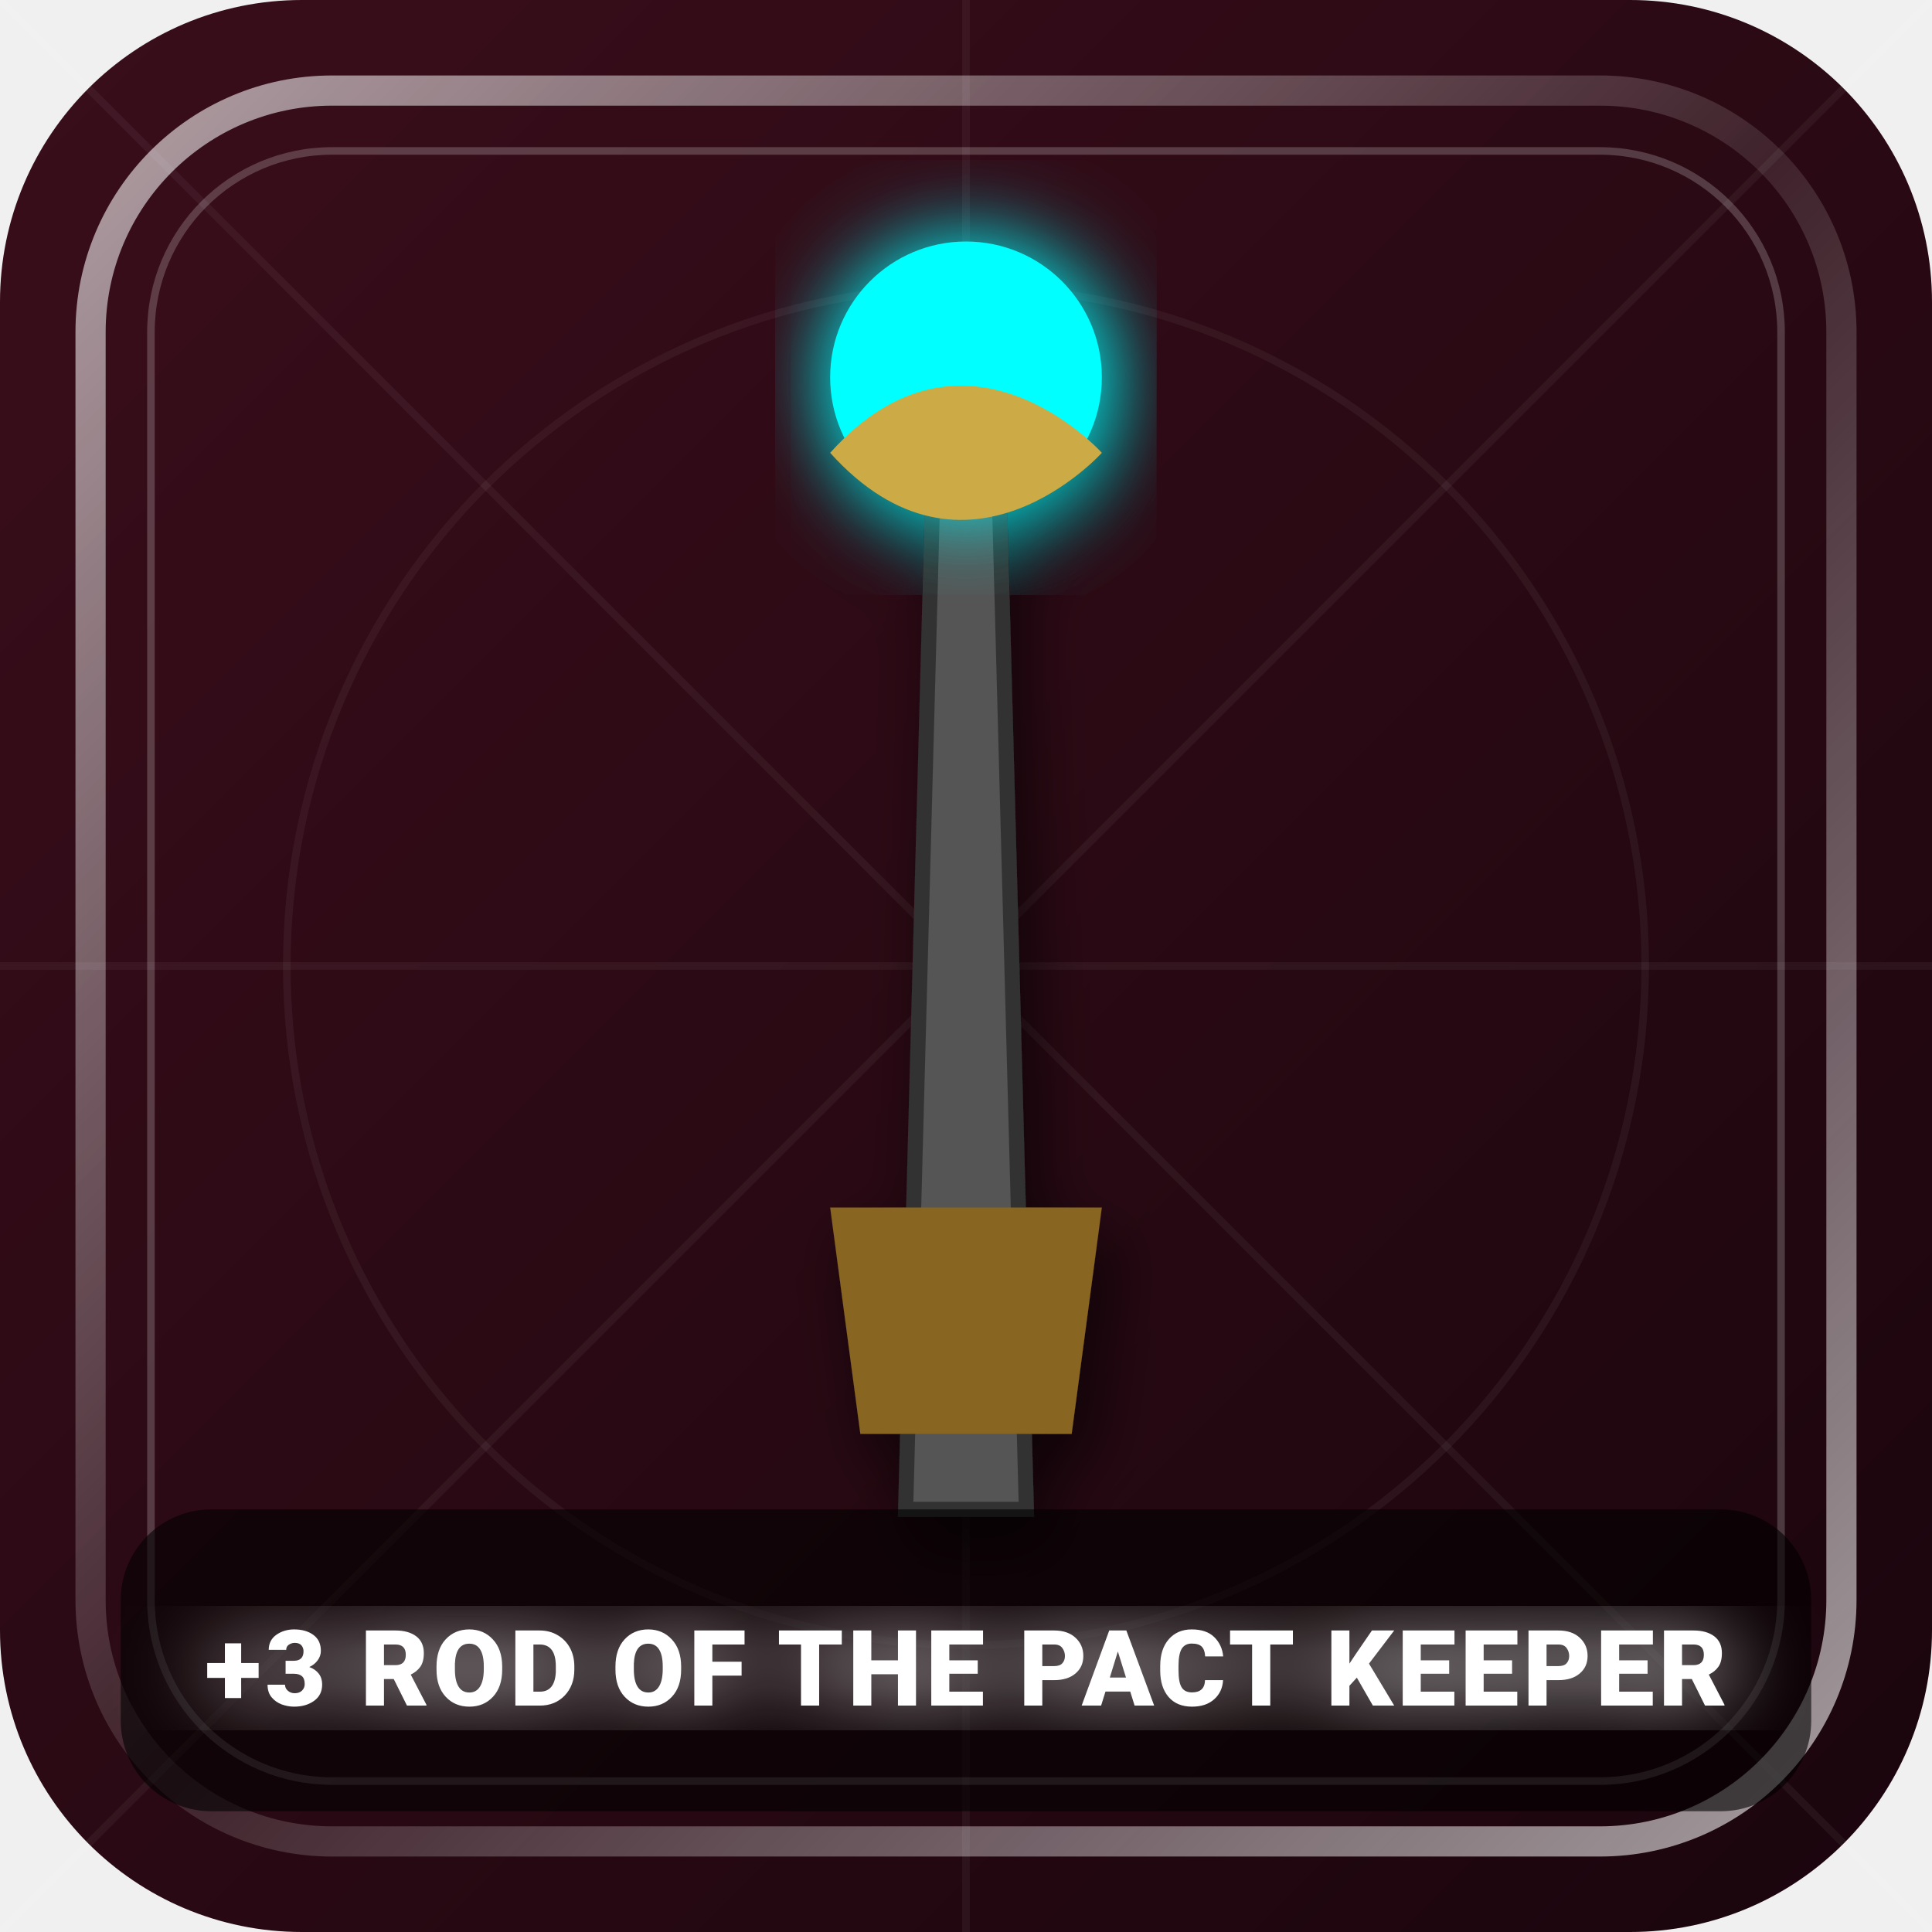
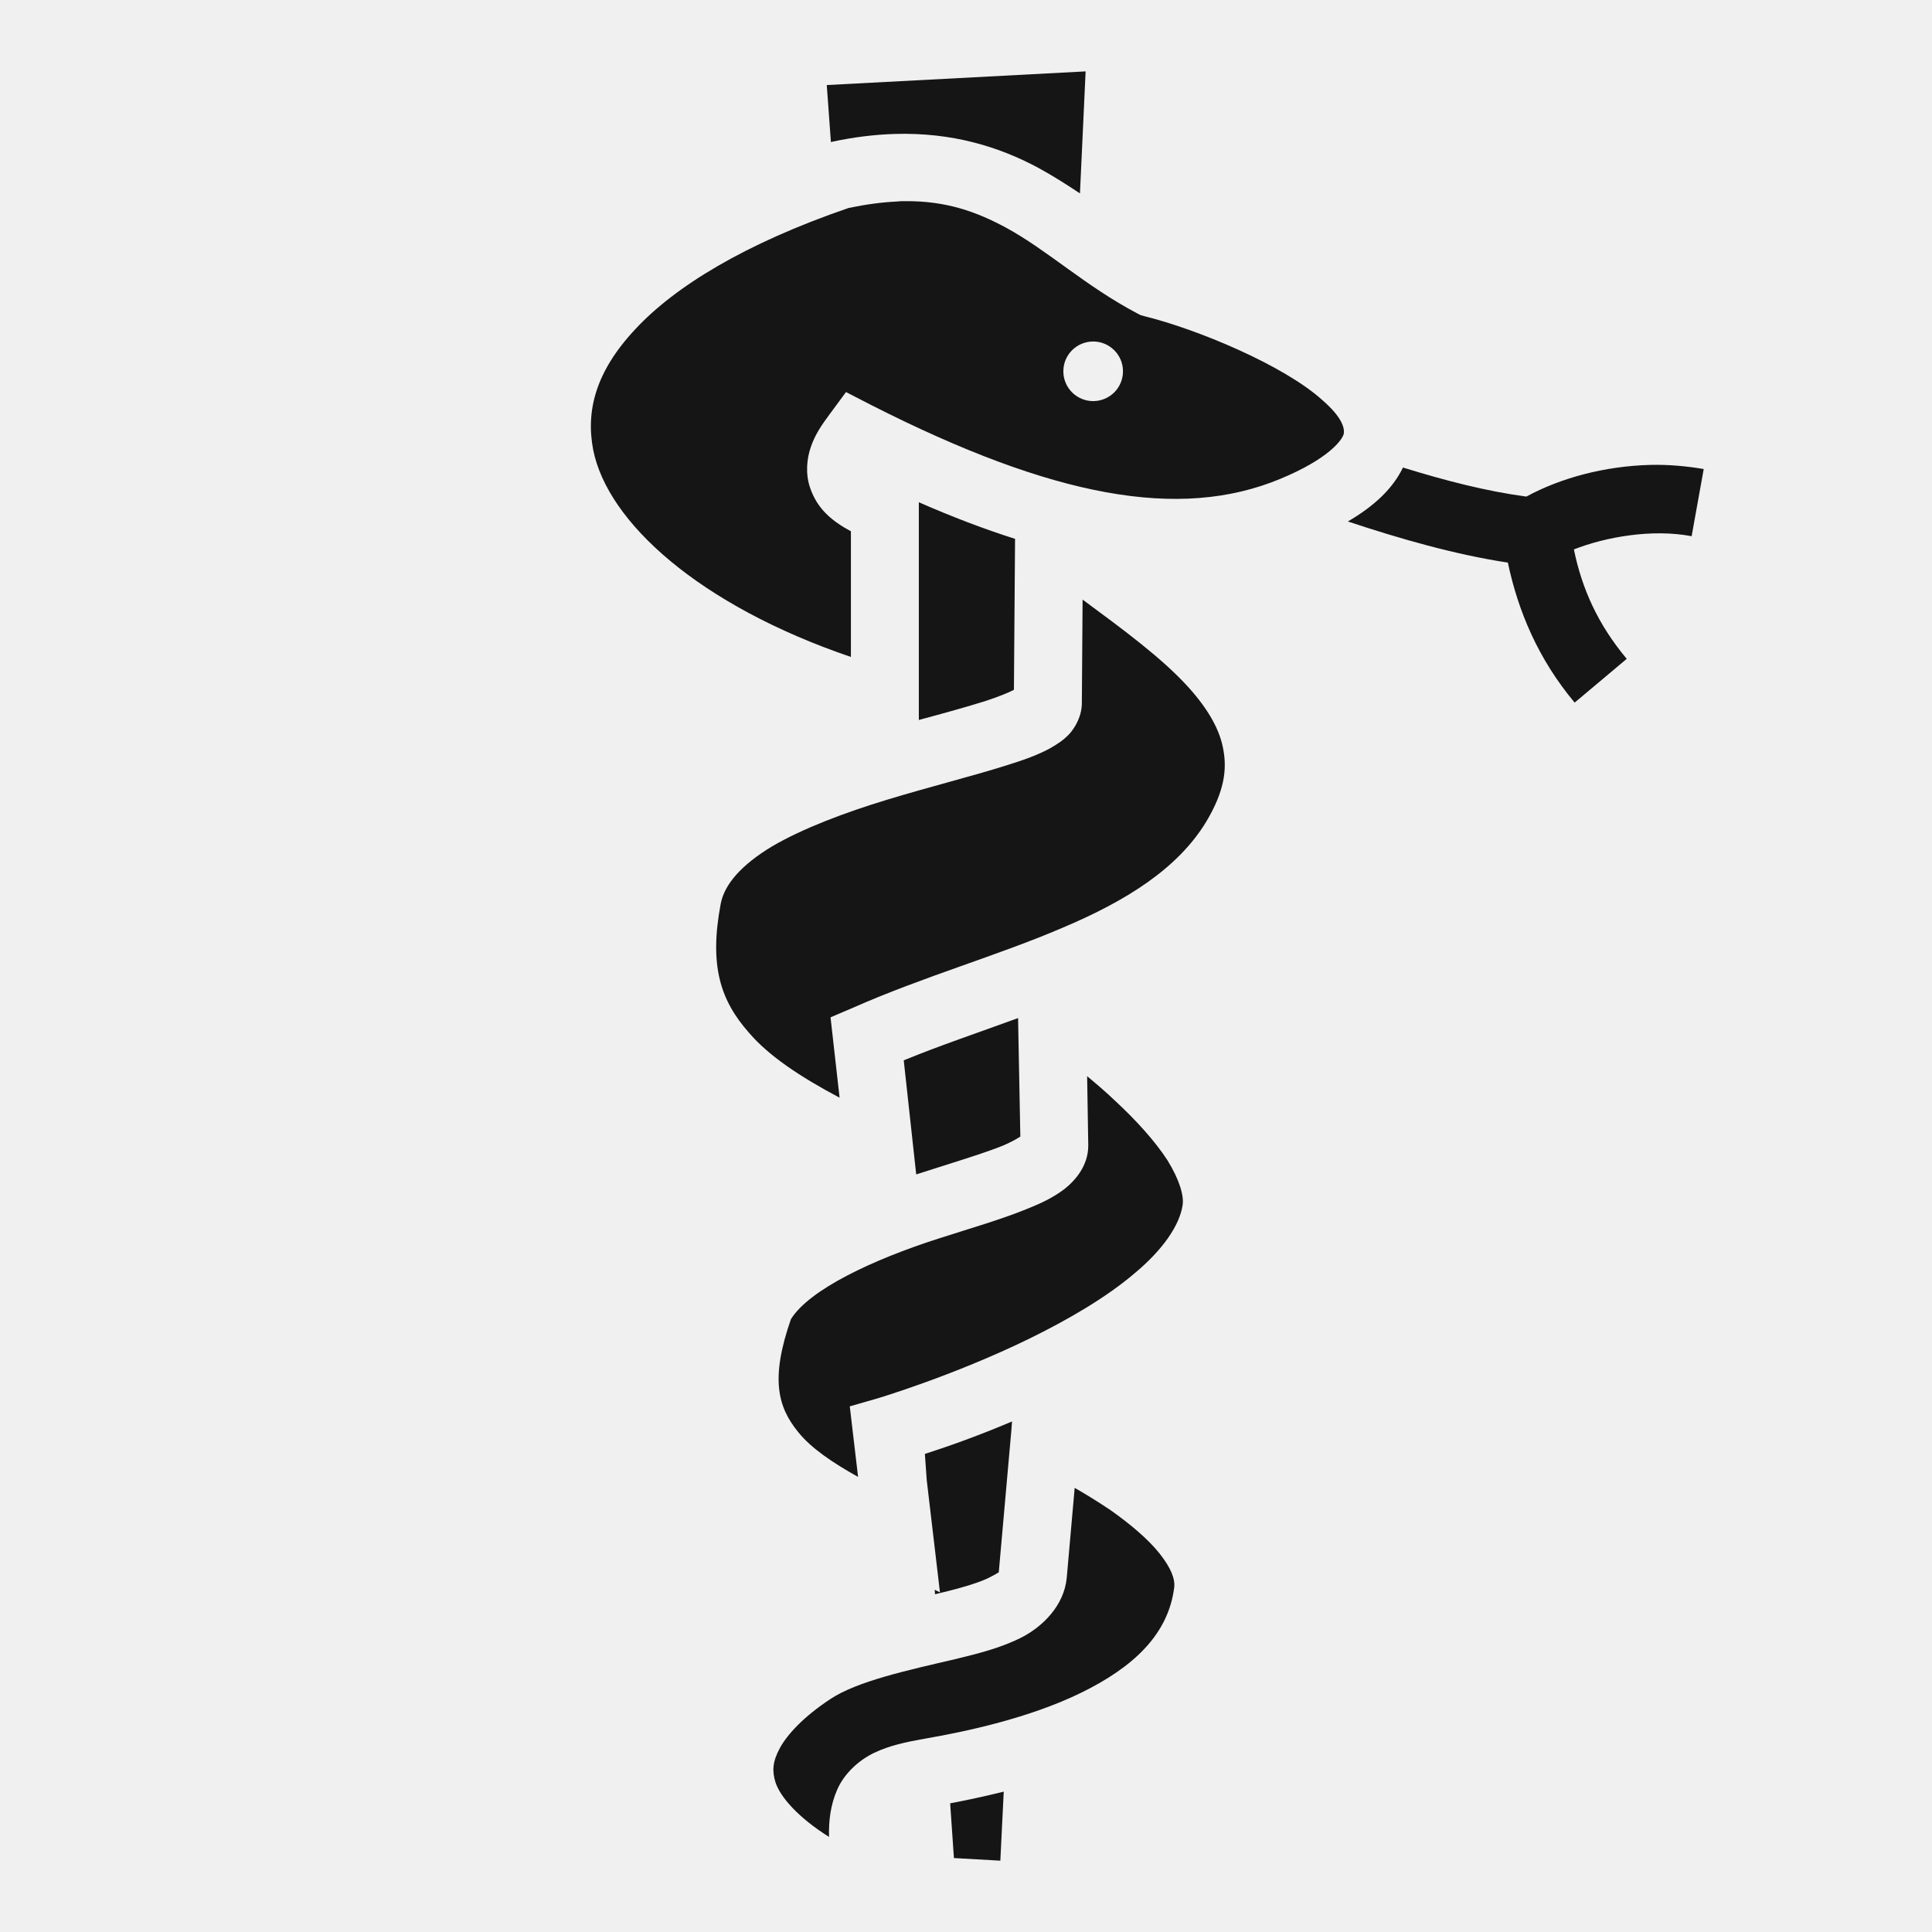
- <svg xmlns="http://www.w3.org/2000/svg" viewBox="0 0 256 256" width="256" height="256">
-   <defs>
-     <linearGradient id="bg-3_rod_of_the_pact_keeper" x1="0%" y1="0%" x2="100%" y2="100%">
-       <stop offset="0%" stop-color="#3a0e1b" />
-       <stop offset="100%" stop-color="#1a050d" />
-     </linearGradient>
-     <linearGradient id="borderGrad-3_rod_of_the_pact_keeper" x1="0%" y1="0%" x2="100%" y2="100%">
-       <stop offset="0%" stop-color="#ffffff" stop-opacity="0.6" />
-       <stop offset="50%" stop-color="#ffffff" stop-opacity="0.1" />
-       <stop offset="100%" stop-color="#ffffff" stop-opacity="0.6" />
-     </linearGradient>
-     <filter id="glow-3_rod_of_the_pact_keeper" x="-30%" y="-30%" width="160%" height="160%">
-       <feGaussianBlur stdDeviation="6" result="blur" />
-       <feComposite in="SourceGraphic" in2="blur" operator="over" />
-     </filter>
-     <filter id="shadow-3_rod_of_the_pact_keeper" x="-20%" y="-20%" width="140%" height="140%">
-       <feDropShadow dx="2" dy="4" stdDeviation="4" flood-color="#000000" flood-opacity="0.6" />
-     </filter>
-     <radialGradient id="gemGrad-3_rod_of_the_pact_keeper" cx="30%" cy="30%" r="70%">
-       <stop offset="0%" stop-color="#ffffff" stop-opacity="0.8" />
-       <stop offset="100%" stop-color="#000000" stop-opacity="0.4" />
-     </radialGradient>
-   </defs>
-   <rect width="256" height="256" rx="40" fill="url(#bg-3_rod_of_the_pact_keeper)" />
-   <path d="M0,0 L256,256 M256,0 L0,256 M128,0 L128,256 M0,128 L256,128" stroke="#ffffff" stroke-width="1" stroke-opacity="0.05" />
-   <circle cx="128" cy="128" r="90" fill="none" stroke="#ffffff" stroke-width="1" stroke-opacity="0.05" />
-   <g filter="url(#shadow-3_rod_of_the_pact_keeper)">
-     <path d="M124,50 L132,50 L136,200 L120,200 Z" fill="#555555" stroke="#333333" stroke-width="2" />
-     <path d="M110,160 L146,160 L142,190 L114,190 Z" fill="#886622" />
-     <circle cx="128" cy="50" r="18" fill="#00ffff" filter="url(#glow-3_rod_of_the_pact_keeper)" />
-     <path d="M110,60 C128,80 146,60 146,60 C146,60 128,40 110,60 Z" fill="#ccaa44" />
-   </g>
-   <rect width="232" height="232" x="12" y="12" rx="32" fill="none" stroke="url(#borderGrad-3_rod_of_the_pact_keeper)" stroke-width="4" />
-   <rect width="216" height="216" x="20" y="20" rx="24" fill="none" stroke="#ffffff" stroke-width="1" stroke-opacity="0.2" />
-   <rect x="16" y="200" width="224" height="40" rx="12" fill="#000000" fill-opacity="0.6" />
-   <text x="128" y="226" font-family="'Segoe UI', Roboto, Helvetica, sans-serif" font-size="14" font-weight="800" fill="#ffffff" letter-spacing="0.5" text-anchor="middle" filter="url(#glow-3_rod_of_the_pact_keeper)">+3 ROD OF THE PACT KEEPER</text>
+ <svg xmlns="http://www.w3.org/2000/svg" color="#151515" fill="currentColor" width="1em" height="1em" viewBox="0 0 512 512">
+   <path fill="currentColor" d="m287.7 18.92l-68.6 3.62l1.1 15.11l.4-.1c5.8-1.24 11.3-1.89 16.4-2.05c15.4-.48 27.9 3.45 38.2 9c3.9 2.13 7.5 4.43 11 6.76zm-47.8 34.39c-.7 0-1.5 0-2.2.1c-3.9.17-8.1.73-12.8 1.7c-27.7 9.5-46.1 20.91-56.5 32.09c-10.5 11.18-13.2 21.6-11.2 32c3.8 19.2 28.1 41.2 68.3 54.9v-33.3c-5-2.7-8.9-5.9-10.8-11.5c-1.3-3.7-.9-7.8.2-10.9c1.1-3.2 2.8-5.7 4.8-8.4l4.5-6.1l6.8 3.5c48.1 24.4 81.6 30.6 108.3 19.5c12.8-5.3 16.4-10.3 16.8-11.9c.3-1.6-.5-4.5-5.7-9c-10.2-9.22-33.2-18.78-47.1-22.2l-1-.27l-1-.52c-13.7-7.23-23.7-16.7-34.7-22.68c-7.8-4.2-15.8-7.11-26.7-7.02m49.8 37.19a7.916 7.878 0 0 1 7.9 7.88a7.916 7.878 0 0 1-7.9 7.92a7.916 7.878 0 0 1-7.9-7.92a7.916 7.878 0 0 1 7.9-7.88m147.8 32.7c-12.3.3-24 3.5-33 8.4c-10.5-1.4-21.4-4.2-32.7-7.7c-2.7 5.6-7.6 10.2-14.6 14.3c13.9 4.6 28.1 8.7 42.4 10.9c2.7 12.8 8 25.5 17.7 37.1l13.8-11.6c-7.7-9.2-11.9-18.7-14-29c8.4-3.3 20.7-5.5 31.2-3.5l3.2-17.8c-4.7-.8-9.4-1.2-14-1.1m-194 9.9v57.7c6.7-1.8 12.8-3.5 17.6-5c3.6-1.2 6.1-2.2 7.6-3l.3-40c-8.2-2.6-16.6-5.8-25.5-9.7m43.4 25.8l-.2 27.4v-.3c.1 3.6-1.7 6.7-3.3 8.5c-1.7 1.8-3.4 2.8-5.1 3.8c-3.5 1.9-7.3 3.2-11.8 4.6c-8.9 2.8-20.1 5.6-31.3 9s-22.4 7.6-30.6 12.4c-8.1 4.9-12.6 10-13.6 15.2c-3.1 16.4-.1 25.6 7.5 34.2c5.2 6.1 13.6 11.7 24 17.2l-2.4-21.3l6.1-2.6c18.3-8.1 38.3-13.8 55.3-21.1c17.1-7.2 30.7-15.8 38.2-28.2c4.7-7.9 5.5-13.6 4.5-19c-.9-5.3-4-10.7-9.1-16.4c-7-7.8-17.5-15.5-28.2-23.4m-17.1 110.9c-10.4 3.8-20.8 7.3-30.3 11.2l3.3 30.2h.1c9-2.9 17.4-5.4 22.9-7.6c2.3-1 3.7-1.8 4.6-2.4zm18.3 15.4l.3 18.2v.2c0 5.3-3.4 9.2-6.3 11.5c-2.9 2.2-6 3.7-9.5 5.1c-7 2.9-15.4 5.3-24.1 8.1c-17.1 5.5-34 13.4-38.9 21.3c-5.5 15.8-3.5 23.3 2 30c3.4 4.2 9 8 15.8 11.8l-2.2-18.7l7.3-2.1s19.9-5.9 40.2-15.8c10.2-5 20.4-10.9 27.9-17.3c7.6-6.3 12-12.8 12.8-18.1c.4-2.5-.8-6.7-4-11.9c-3.3-5.1-8.4-10.7-13.8-15.7c-2.5-2.4-5.1-4.6-7.5-6.6m-19.9 91.5c-9.9 4.2-17.8 6.9-23.1 8.6l.5 7l3.5 29.7l-1.4-.7l.1 1.2l1.2-.3c5.9-1.4 10.9-2.9 13.5-4.3c2.7-1.4 2.2-1.3 2.2-1.4l3.3-37.2zm16.6 17.6l-2.1 23.8c-.7 7.5-6.5 13-11.9 15.8c-5.5 2.8-11.5 4.3-17.7 5.8c-12.4 2.9-25.9 5.8-33.1 10.6c-7.1 4.7-11.3 9.3-13.3 12.9c-2 3.7-2.1 6.1-1.2 9.1c1.3 4 6.1 9.4 14.2 14.5c-.1-4.4.4-8.5 2.2-12.6c1.9-4.3 5.8-7.8 9.8-9.7s8.2-2.8 13.2-3.7c11.1-1.9 27.9-5.5 41.6-12.2s23.2-15.4 24.7-28.1c.2-2-.8-4.9-3.9-8.8c-3-3.8-7.9-7.9-13-11.5c-3.3-2.2-6.5-4.2-9.5-5.9M266 474.8c-5.2 1.3-10 2.3-14.2 3.1l1 14.5l12.3.7z" />
</svg>
